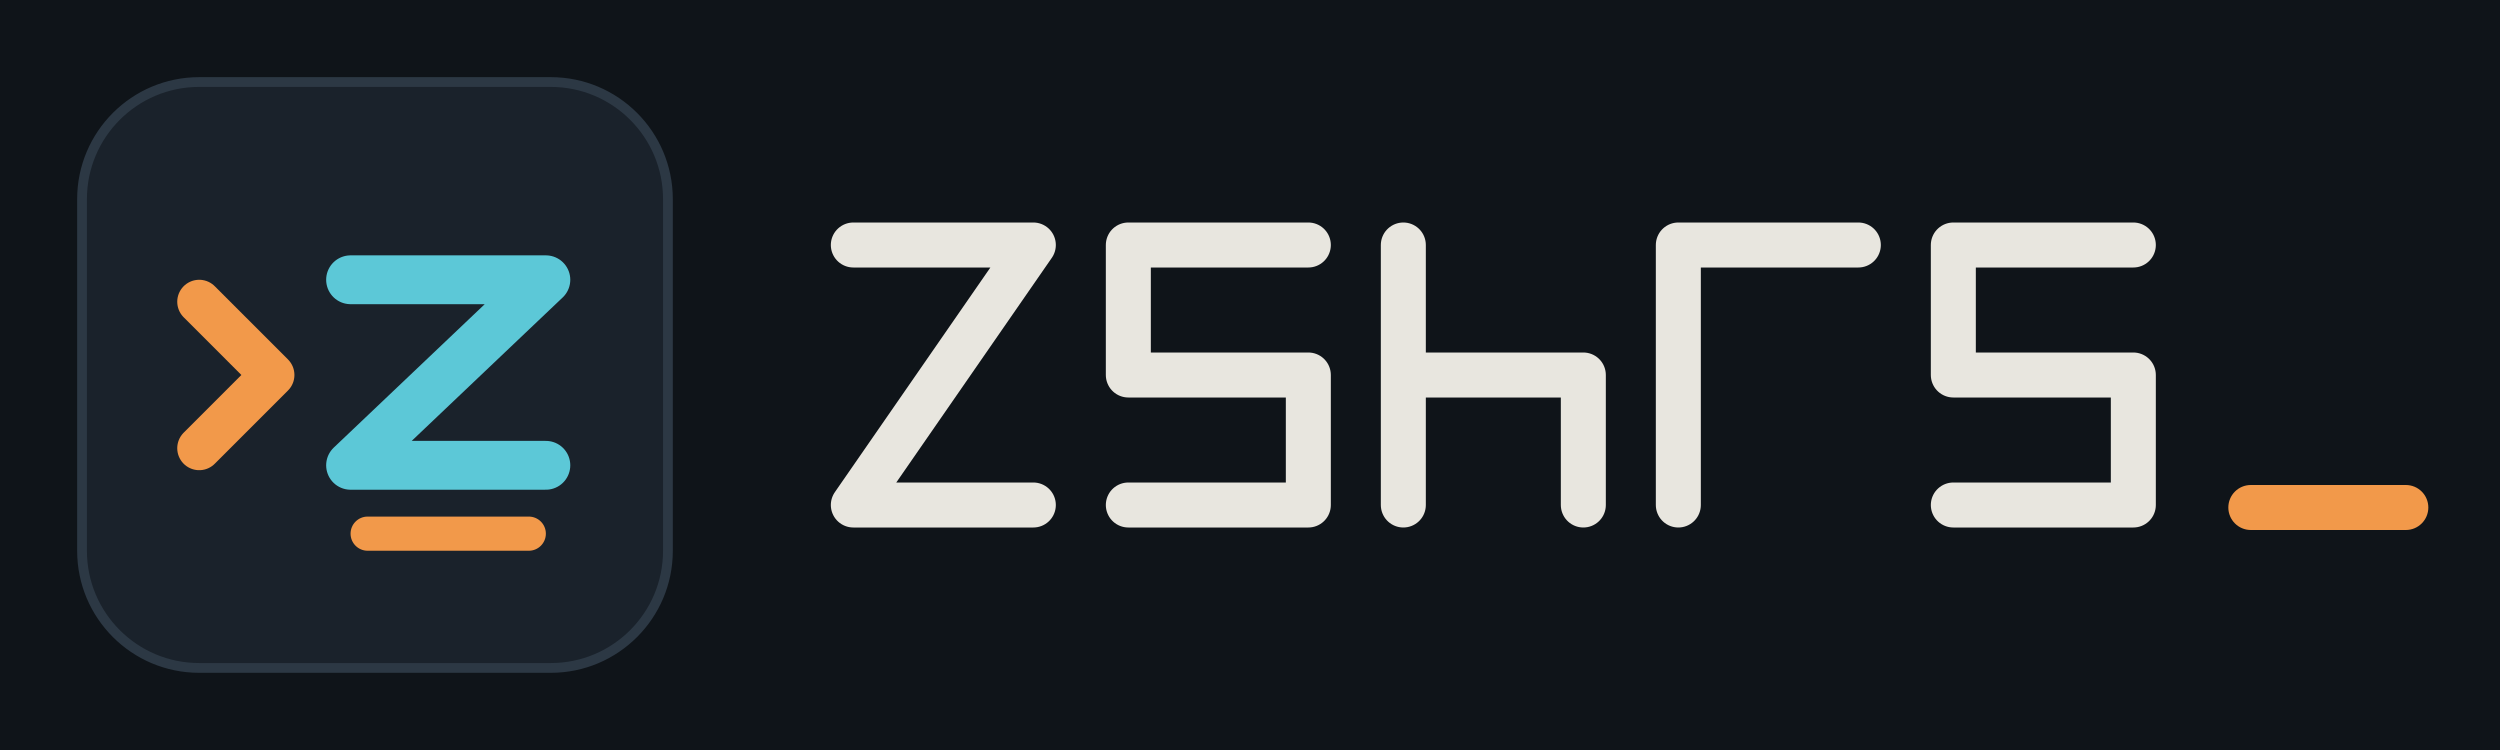
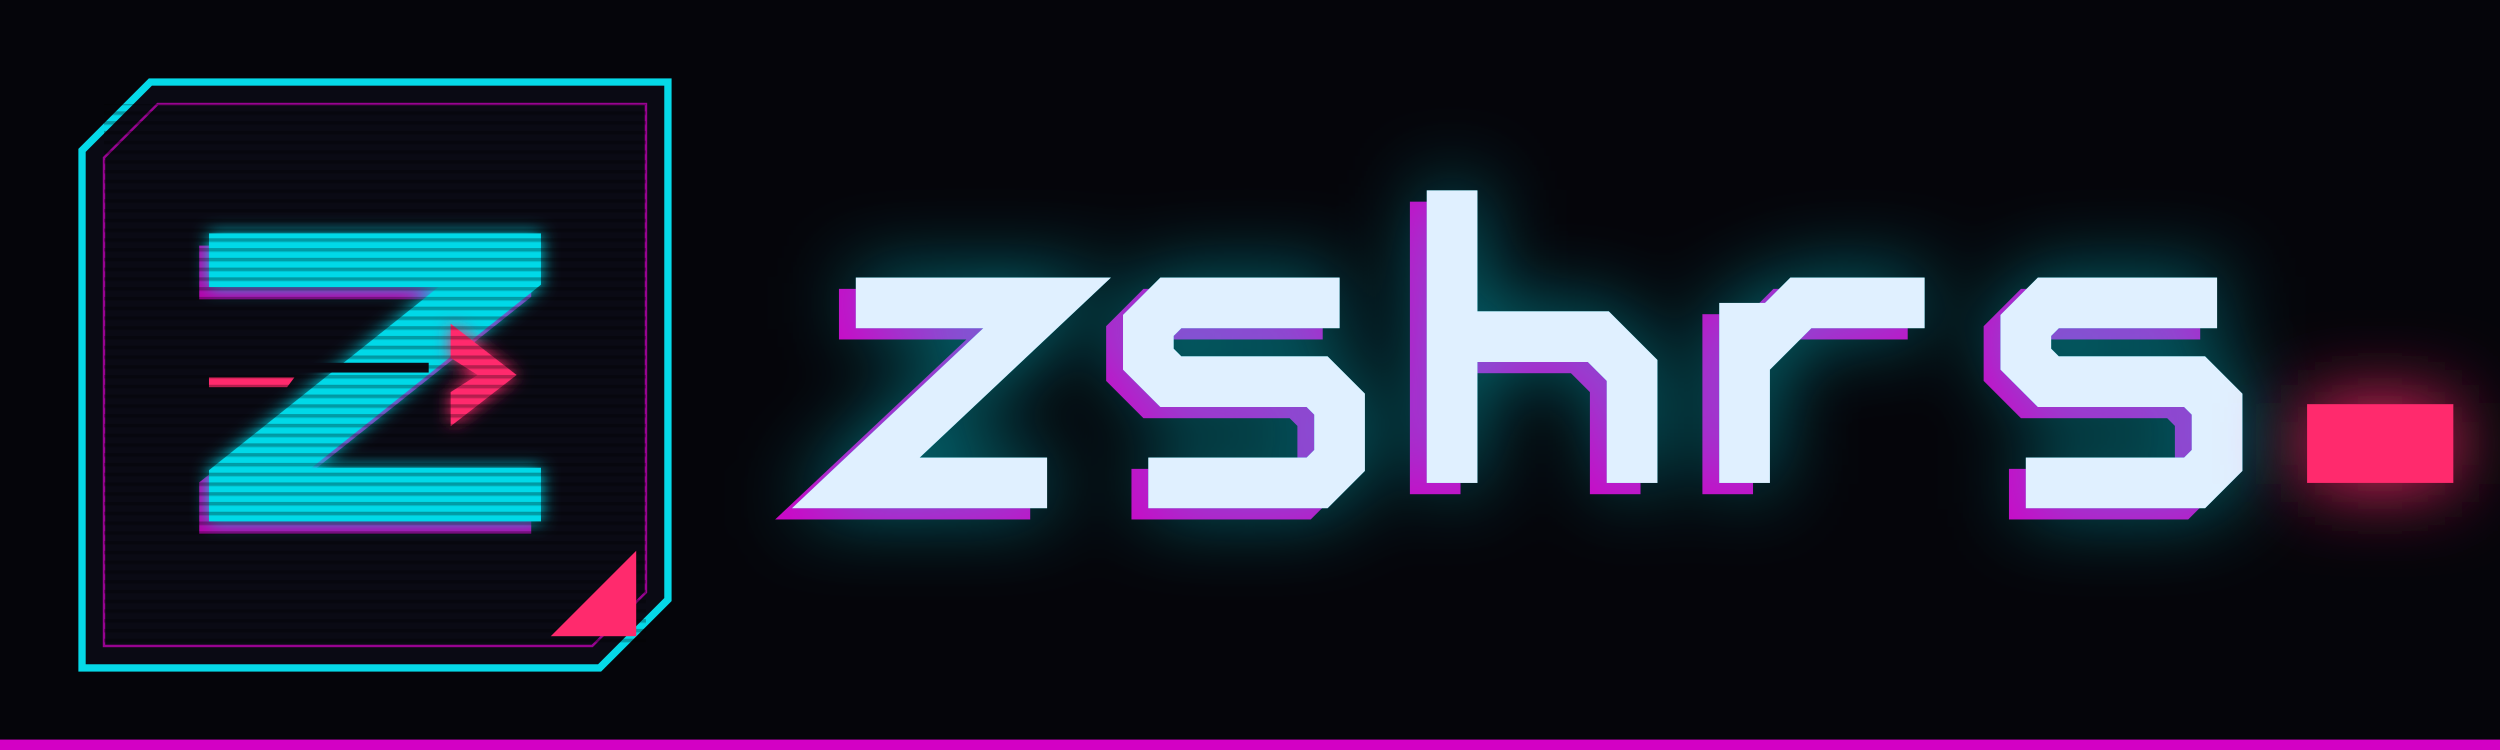
<svg xmlns="http://www.w3.org/2000/svg" width="1200" height="360" viewBox="0 0 1200 360" role="img" aria-label="zshrs">
-   <rect width="1200" height="360" fill="#0F1419" />
+   <defs>
+     <filter id="glow" filterUnits="userSpaceOnUse" x="-400" y="-400" width="2400" height="1600">
+       <feGaussianBlur stdDeviation="7" result="b" />
+       <feMerge>
+         <feMergeNode in="b" />
+         <feMergeNode in="SourceGraphic" />
+       </feMerge>
+     </filter>
+     <pattern id="scan" width="8" height="8" patternUnits="userSpaceOnUse">
+       <rect width="8" height="3" fill="#000" opacity="0.28" />
+     </pattern>
+   </defs>
+   <defs>
+     <g id="wm" fill="none" stroke-width="9" stroke-linejoin="miter" stroke-linecap="butt">
+       <path d="M4 22 H38 L4 54 H38" />
+       <path transform="translate(52 0)" d="M38 22 H8 L4 26 V32 L8 36 H34 L38 40 V50 L34 54 H4" />
+       <path transform="translate(104 0)" d="M6 2 V54 M6 28 H32 L38 34 V54" />
+       <path transform="translate(156 0)" d="M6 22 V54 M6 32 L16 22 H38" />
+       <path transform="translate(208 0)" d="M38 22 H8 L4 26 V32 L8 36 H34 L38 40 V50 L34 54 H4" />
+     </g>
+   </defs>
+   <rect width="1200" height="360" fill="#05050a" />
+   <polygon points="0,355 1200,355 1200,360 0,360" fill="#d300c5" />
  <g transform="translate(30 30) scale(0.5859)">
-     <rect x="16" y="16" width="480" height="480" rx="96" fill="#1A222B" stroke="#2C3844" stroke-width="8" />
-     <path d="M112 196 L172 256 L112 316" fill="none" stroke="#F2994A" stroke-width="36" stroke-linecap="round" stroke-linejoin="round" />
-     <path d="M236 178 H396 L236 330 H396" fill="none" stroke="#5CC8D7" stroke-width="40" stroke-linecap="round" stroke-linejoin="round" />
-     <rect x="236" y="372" width="160" height="28" rx="14" fill="#F2994A" />
+     <polygon points="16,72 72,16 496,16 496,440 440,496 16,496" fill="#0a0a14" stroke="#05d9e8" stroke-width="6" />
+     <polygon points="34,78 78,34 478,34 478,434 434,478 34,478" fill="none" stroke="#d300c5" stroke-width="2" opacity="0.7" />
+     <polygon points="112,150 384,150 384,192 196,342 384,342 384,386 112,386 112,344 300,194 112,194" fill="#d300c5" opacity="0.85" />
+     <g filter="url(#glow)">
+       <polygon points="120,140 392,140 392,182 204,332 392,332 392,376 120,376 120,334 308,184 120,184" fill="#05d9e8" />
+     </g>
+     <rect x="100" y="246" width="200" height="8" fill="#0a0a14" />
+     <polygon points="120,258 190,258 184,266 120,266" fill="#ff2a6d" />
+     <polygon points="318,214 372,256 318,298 318,270 340,256 318,242" fill="#ff2a6d" filter="url(#glow)" />
+     <rect x="34" y="34" width="444" height="444" fill="url(#scan)" />
+     <polygon points="400,470 470,470 470,400" fill="#ff2a6d" />
  </g>
-   <g transform="translate(400 108) scale(2.4)" fill="none" stroke="#E8E6DF" stroke-width="9" stroke-linecap="round" stroke-linejoin="round">
-     <path d="M4 4 H40 L4 56 H40" />
-     <path transform="translate(55 0)" d="M40 4 H4 V30 H40 V56 H4" />
-     <path transform="translate(110 0)" d="M4 4 V56 M4 30 H40 V56" />
-     <path transform="translate(165 0)" d="M4 56 V4 H40" />
-     <path transform="translate(220 0)" d="M40 4 H4 V30 H40 V56 H4" />
-     <rect x="279" y="52" width="40" height="9" rx="4.5" fill="#F2994A" stroke="none" />
+   <g transform="translate(400 86) scale(2.7)">
+     <use href="#wm" transform="translate(-3 2)" stroke="#d300c5" />
+     <g filter="url(#glow)">
+       <use href="#wm" stroke="#05d9e8" opacity="0.55" />
+     </g>
+     <use href="#wm" stroke="#e0f0ff" />
+     <rect x="262" y="40" width="26" height="14" fill="#ff2a6d" filter="url(#glow)" />
  </g>
</svg>
